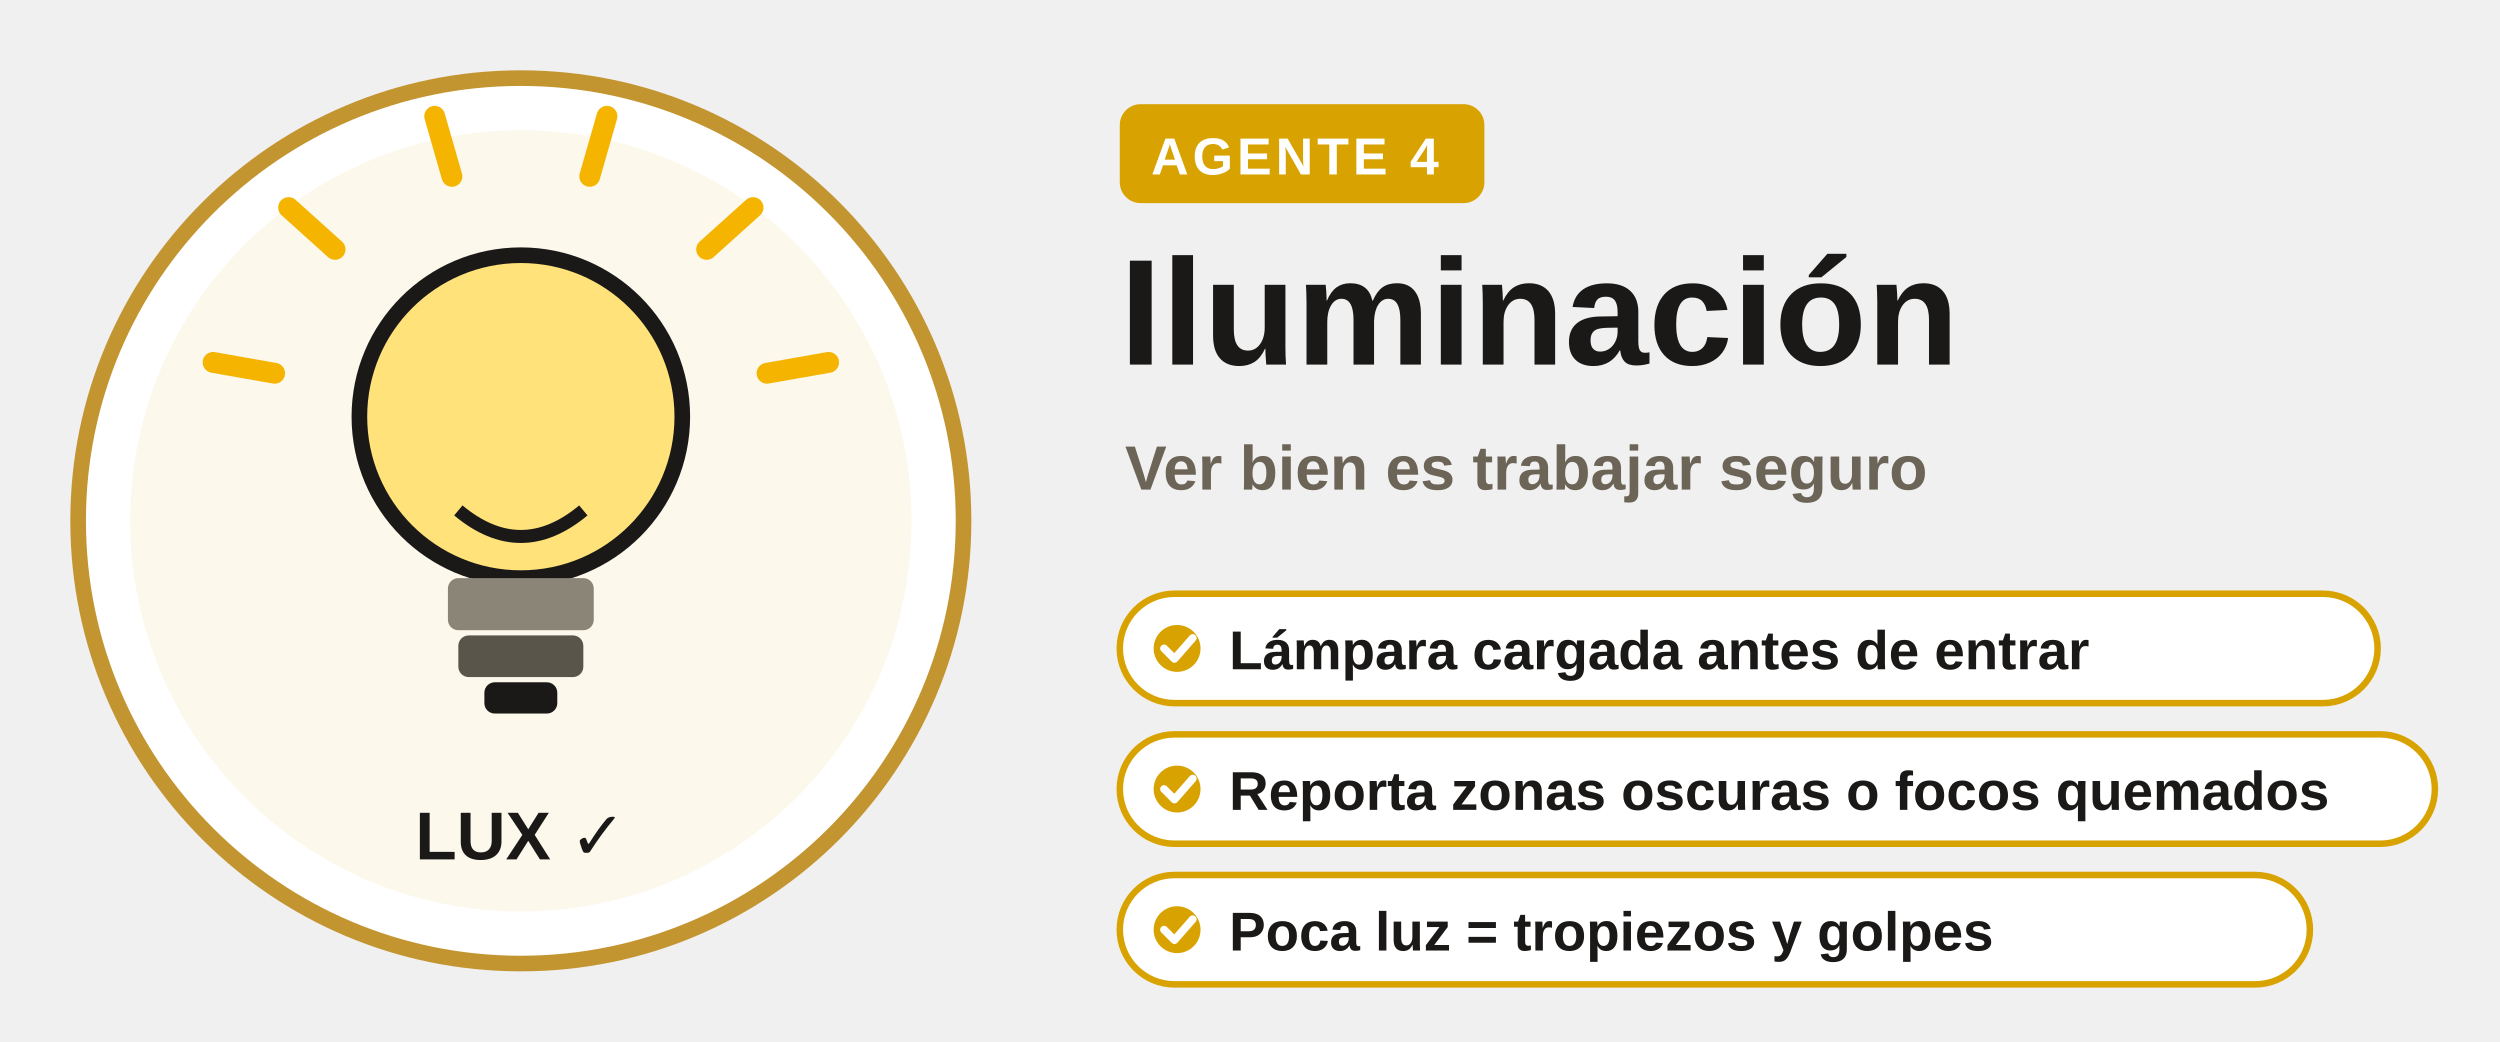
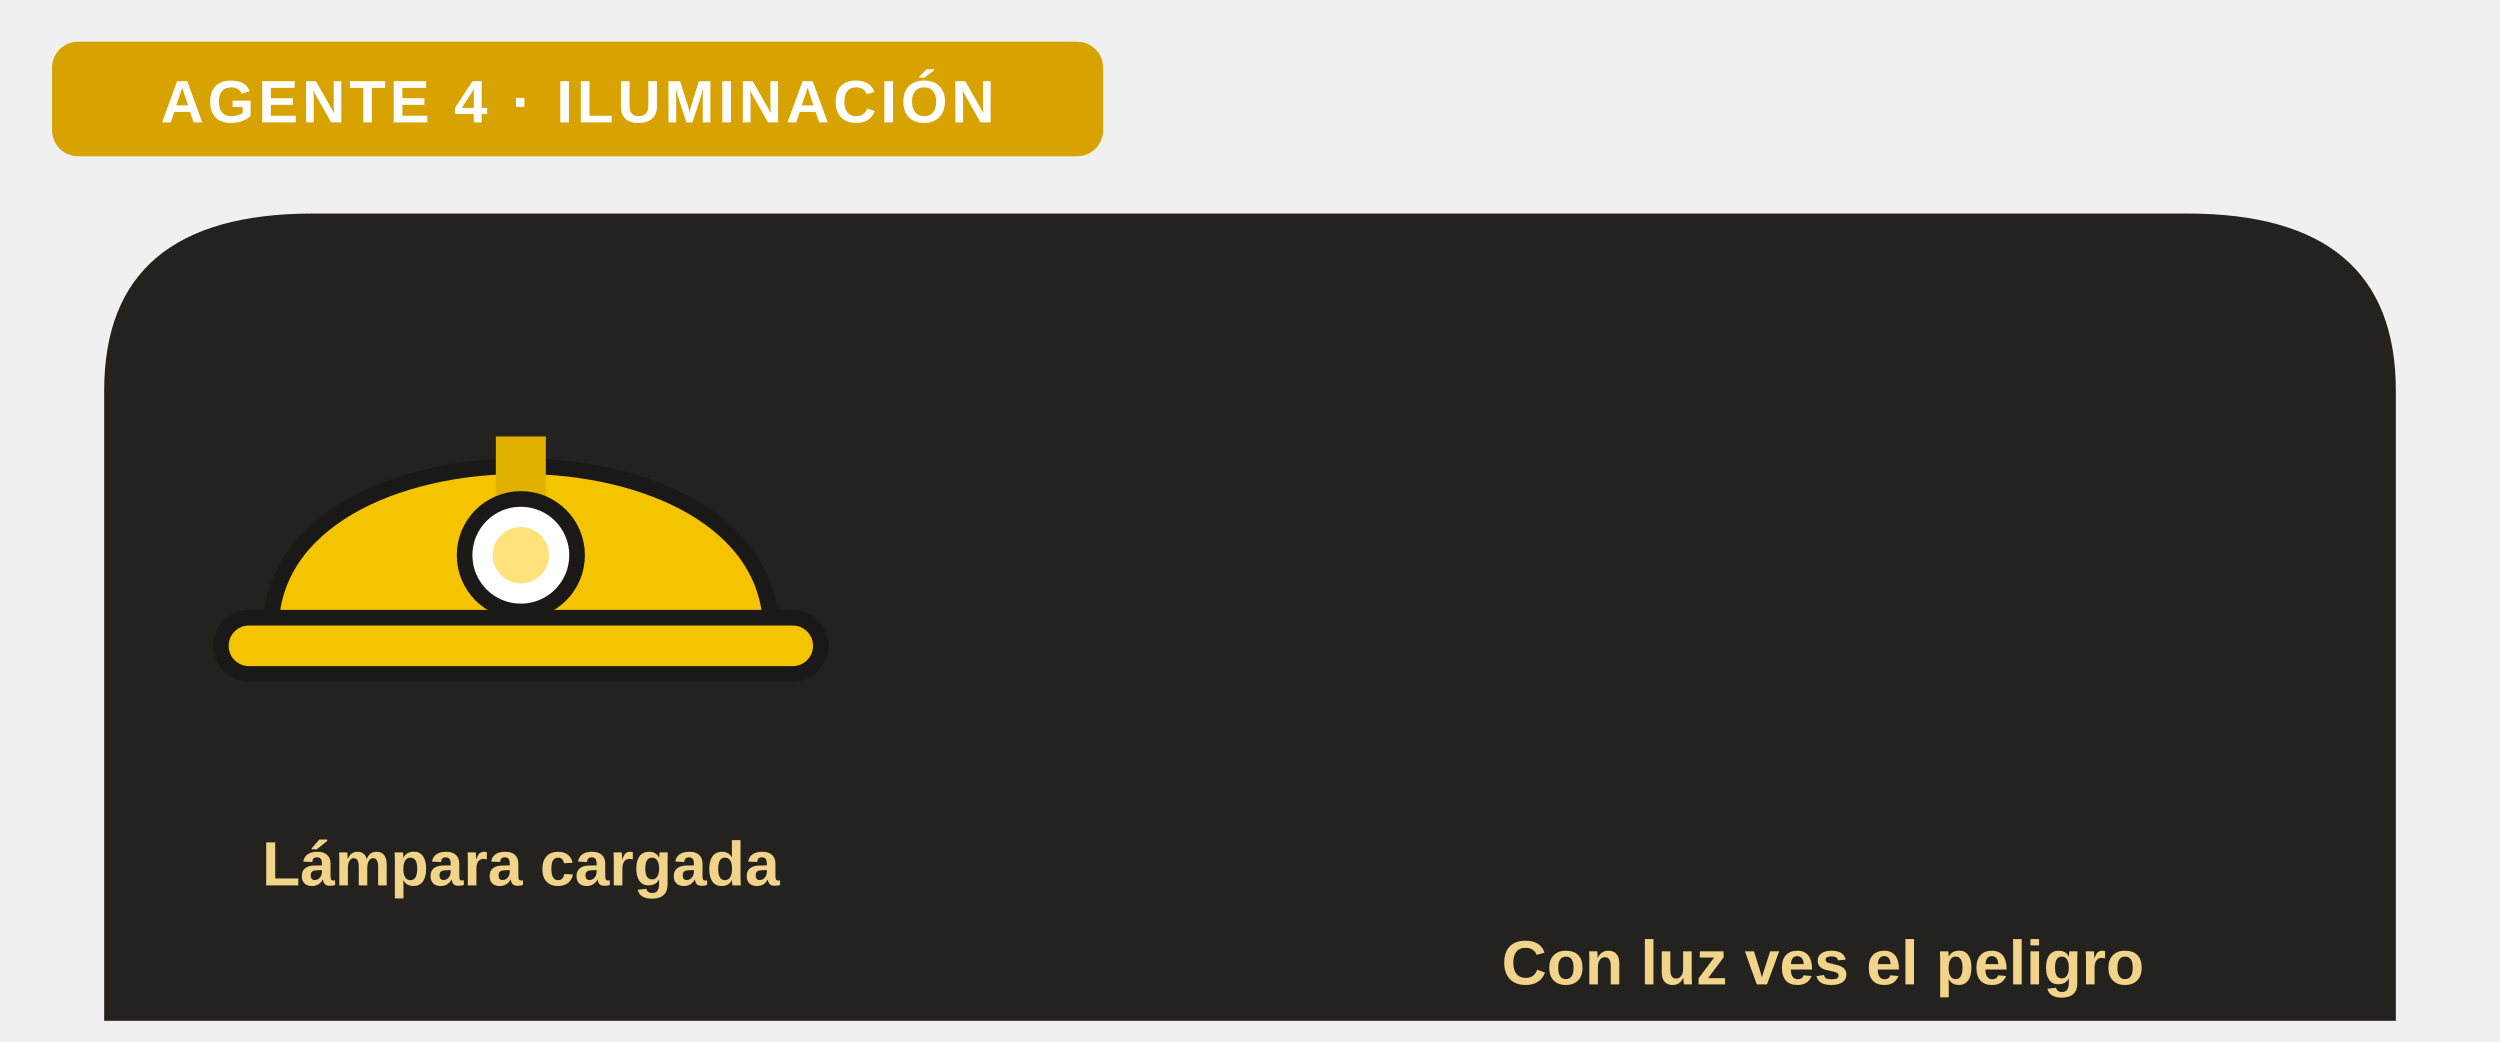
- <svg xmlns="http://www.w3.org/2000/svg" viewBox="0 0 960 400" width="960" height="400">
+ <svg xmlns="http://www.w3.org/2000/svg" class="a102" viewBox="0 0 960 400" width="960" height="400">
  <style>
- text{font-family:'Montserrat','Segoe UI','Arial Black',Arial,sans-serif}
- .in{animation:in .7s cubic-bezier(.2,.8,.2,1) both}
- .chip{animation:chip .6s cubic-bezier(.2,.8,.2,1) both}
- @keyframes in{from{opacity:0;transform:translateY(14px)}to{opacity:1;transform:none}}
- @keyframes chip{from{opacity:0;transform:translateX(30px)}to{opacity:1;transform:none}}
- @keyframes pop{0%{transform:scale(.6);opacity:0}70%{transform:scale(1.06);opacity:1}100%{transform:scale(1)}}
- .ic{transform-origin:200px 200px;animation:pop .8s cubic-bezier(.2,.8,.2,1) both}
+ svg.a102 text{font-family:Montserrat,'Segoe UI','Arial Black',Arial,sans-serif}
+ .a102 .p{animation:a102p .7s cubic-bezier(.2,1.4,.4,1) both;transform-box:fill-box;transform-origin:center}
+ .a102 .u{animation:a102u .7s cubic-bezier(.2,.8,.2,1) both}
+ .a102 .f{animation:a102f 3s ease-in-out infinite;transform-box:fill-box;transform-origin:center}
+ .a102 .sh{animation:a102sh .18s linear infinite}
+ .a102 .sp{animation:a102sp 9s linear infinite;transform-box:fill-box;transform-origin:center}
+ .a102 .bl{animation:a102bl 1.2s ease-in-out infinite}
+ @keyframes a102p{from{opacity:0;transform:scale(.3)}to{opacity:1;transform:none}}
+ @keyframes a102u{from{opacity:0;transform:translateY(26px)}to{opacity:1;transform:none}}
+ @keyframes a102f{0%,100%{transform:translateY(0)}50%{transform:translateY(-10px)}}
+ @keyframes a102sh{0%{transform:translate(0,0)}25%{transform:translate(-3px,2px)}50%{transform:translate(3px,-1px)}75%{transform:translate(-2px,-2px)}}
+ @keyframes a102sp{to{transform:rotate(360deg)}}
+ @keyframes a102bl{0%,100%{opacity:1}50%{opacity:.35}}
</style>
-   <g class="ic">
-     <circle cx="200" cy="200" r="170" fill="#fff" stroke="#c39531" stroke-width="6" />
-     <circle cx="200" cy="200" r="150" fill="#d8a200" opacity=".08" />
-     <g>
-       <line x1="200" y1="64" x2="200" y2="40" stroke="#f4b400" stroke-width="8" stroke-linecap="round" transform="rotate(-80 200 160)" />
-       <line x1="200" y1="64" x2="200" y2="40" stroke="#f4b400" stroke-width="8" stroke-linecap="round" transform="rotate(-48 200 160)" />
-       <line x1="200" y1="64" x2="200" y2="40" stroke="#f4b400" stroke-width="8" stroke-linecap="round" transform="rotate(-16 200 160)" />
-       <line x1="200" y1="64" x2="200" y2="40" stroke="#f4b400" stroke-width="8" stroke-linecap="round" transform="rotate(16 200 160)" />
-       <line x1="200" y1="64" x2="200" y2="40" stroke="#f4b400" stroke-width="8" stroke-linecap="round" transform="rotate(48 200 160)" />
-       <line x1="200" y1="64" x2="200" y2="40" stroke="#f4b400" stroke-width="8" stroke-linecap="round" transform="rotate(80 200 160)" />
-       <animate attributeName="opacity" values=".25;1;.25" dur="1.6s" repeatCount="indefinite" />
+   <g class="u">
+     <rect x="20" y="16" width="403.6" height="44" rx="10" fill="#d8a200" />
+     <text x="221.8" y="47" text-anchor="middle" font-size="23" font-weight="900" fill="#fff" letter-spacing="1.5">AGENTE 4 · ILUMINACIÓN</text>
+   </g>
+   <g class="u" style="animation-delay:0.1s">
+     <path d="M40 392 V150 Q40 82 120 82 H840 Q920 82 920 150 V392 Z" fill="#24221f" />
+   </g>
+   <g opacity="0">
+     <animate attributeName="opacity" from="0" to="1" begin="1.2s" dur=".4s" fill="freeze" />
+     <path d="M250 212 L915 140 L915 340 Z" fill="#ffe27a" opacity=".35">
+       <animateTransform attributeName="transform" type="rotate" values="0 250 210;-6 250 210;5 250 210;0 250 210" dur="5s" repeatCount="indefinite" />
+     </path>
+     <g transform="translate(700 300)">
+       <path d="M-70 40 L-40 -30 L10 -50 L60 -10 L70 40 Z" fill="#8a8577" stroke="#1a1917" stroke-width="4" />
+       <text x="0" y="-70" text-anchor="middle" font-size="46" class="bl">⚠</text>
    </g>
-     <circle cx="200" cy="160" r="62" fill="#ffe27a" stroke="#1a1917" stroke-width="6">
-       <animate attributeName="fill" values="#fff3b8;#ffd23f;#fff3b8" dur="1.6s" repeatCount="indefinite" />
-     </circle>
-     <path d="M176 196 q24 20 48 0" fill="none" stroke="#1a1917" stroke-width="5" />
-     <rect x="172" y="222" width="56" height="20" rx="4" fill="#8a8577" />
-     <rect x="176" y="244" width="48" height="16" rx="4" fill="#5a554b" />
-     <rect x="186" y="262" width="28" height="12" rx="4" fill="#1a1917" />
-     <text x="200" y="330" text-anchor="middle" font-size="26" font-weight="900" fill="#1a1917">LUX ✓</text>
  </g>
-   <g class="in" style="animation-delay:.15s">
-     <rect x="430" y="40" width="140" height="38" rx="8" fill="#d8a200" />
-     <text x="442" y="67" font-size="20" font-weight="800" fill="#fff" letter-spacing="1.5">AGENTE 4</text>
+   <g class="p" style="animation-delay:0.5s">
+     <g transform="translate(200 230) scale(1.2)">
+       <path d="M-80 10 C-80 -60 80 -60 80 10 Z" fill="#f4c400" stroke="#1a1917" stroke-width="5" />
+       <rect x="-96" y="6" width="192" height="18" rx="9" fill="#f4c400" stroke="#1a1917" stroke-width="5" />
+       <path d="M-8 -52 h16 v56 h-16z" fill="#e0b000" />
+       <circle cx="0" cy="-14" r="18" fill="#fff" stroke="#1a1917" stroke-width="5" />
+       <circle cx="0" cy="-14" r="9" fill="#ffe27a" class="bl" />
+     </g>
  </g>
-   <text class="in" style="animation-delay:.25s" x="430" y="140" font-size="58" font-weight="900" fill="#1a1917">Iluminación</text>
-   <text class="in" style="animation-delay:.35s" x="432" y="188" font-size="24" font-weight="600" fill="#6b6457">Ver bien es trabajar seguro</text>
-   <g class="chip" style="animation-delay:0.5s">
-     <rect x="430" y="228" width="483" height="42" rx="21" fill="#fff" stroke="#d8a200" stroke-width="2.5" />
-     <circle cx="452" cy="249" r="9" fill="#d8a200" />
-     <path d="M447 249 l4 4 l7 -8" stroke="#fff" stroke-width="3" fill="none" stroke-linecap="round" stroke-linejoin="round" />
-     <text x="472" y="257" font-size="21" font-weight="700" fill="#1a1917">Lámpara cargada antes de entrar</text>
-   </g>
-   <g class="chip" style="animation-delay:0.85s">
-     <rect x="430" y="282" width="505" height="42" rx="21" fill="#fff" stroke="#d8a200" stroke-width="2.5" />
-     <circle cx="452" cy="303" r="9" fill="#d8a200" />
-     <path d="M447 303 l4 4 l7 -8" stroke="#fff" stroke-width="3" fill="none" stroke-linecap="round" stroke-linejoin="round" />
-     <text x="472" y="311" font-size="21" font-weight="700" fill="#1a1917">Reporta zonas oscuras o focos quemados</text>
-   </g>
-   <g class="chip" style="animation-delay:1.2s">
-     <rect x="430" y="336" width="457" height="42" rx="21" fill="#fff" stroke="#d8a200" stroke-width="2.5" />
-     <circle cx="452" cy="357" r="9" fill="#d8a200" />
-     <path d="M447 357 l4 4 l7 -8" stroke="#fff" stroke-width="3" fill="none" stroke-linecap="round" stroke-linejoin="round" />
-     <text x="472" y="365" font-size="21" font-weight="700" fill="#1a1917">Poca luz = tropiezos y golpes</text>
-   </g>
+   <text class="u" style="animation-delay:2.0s" x="200" y="340" text-anchor="middle" font-size="24" font-weight="800" fill="#f1d48a">Lámpara cargada</text>
+   <text class="u" style="animation-delay:2.6s" x="700" y="378" text-anchor="middle" font-size="24" font-weight="800" fill="#f1d48a">Con luz ves el peligro</text>
</svg>
